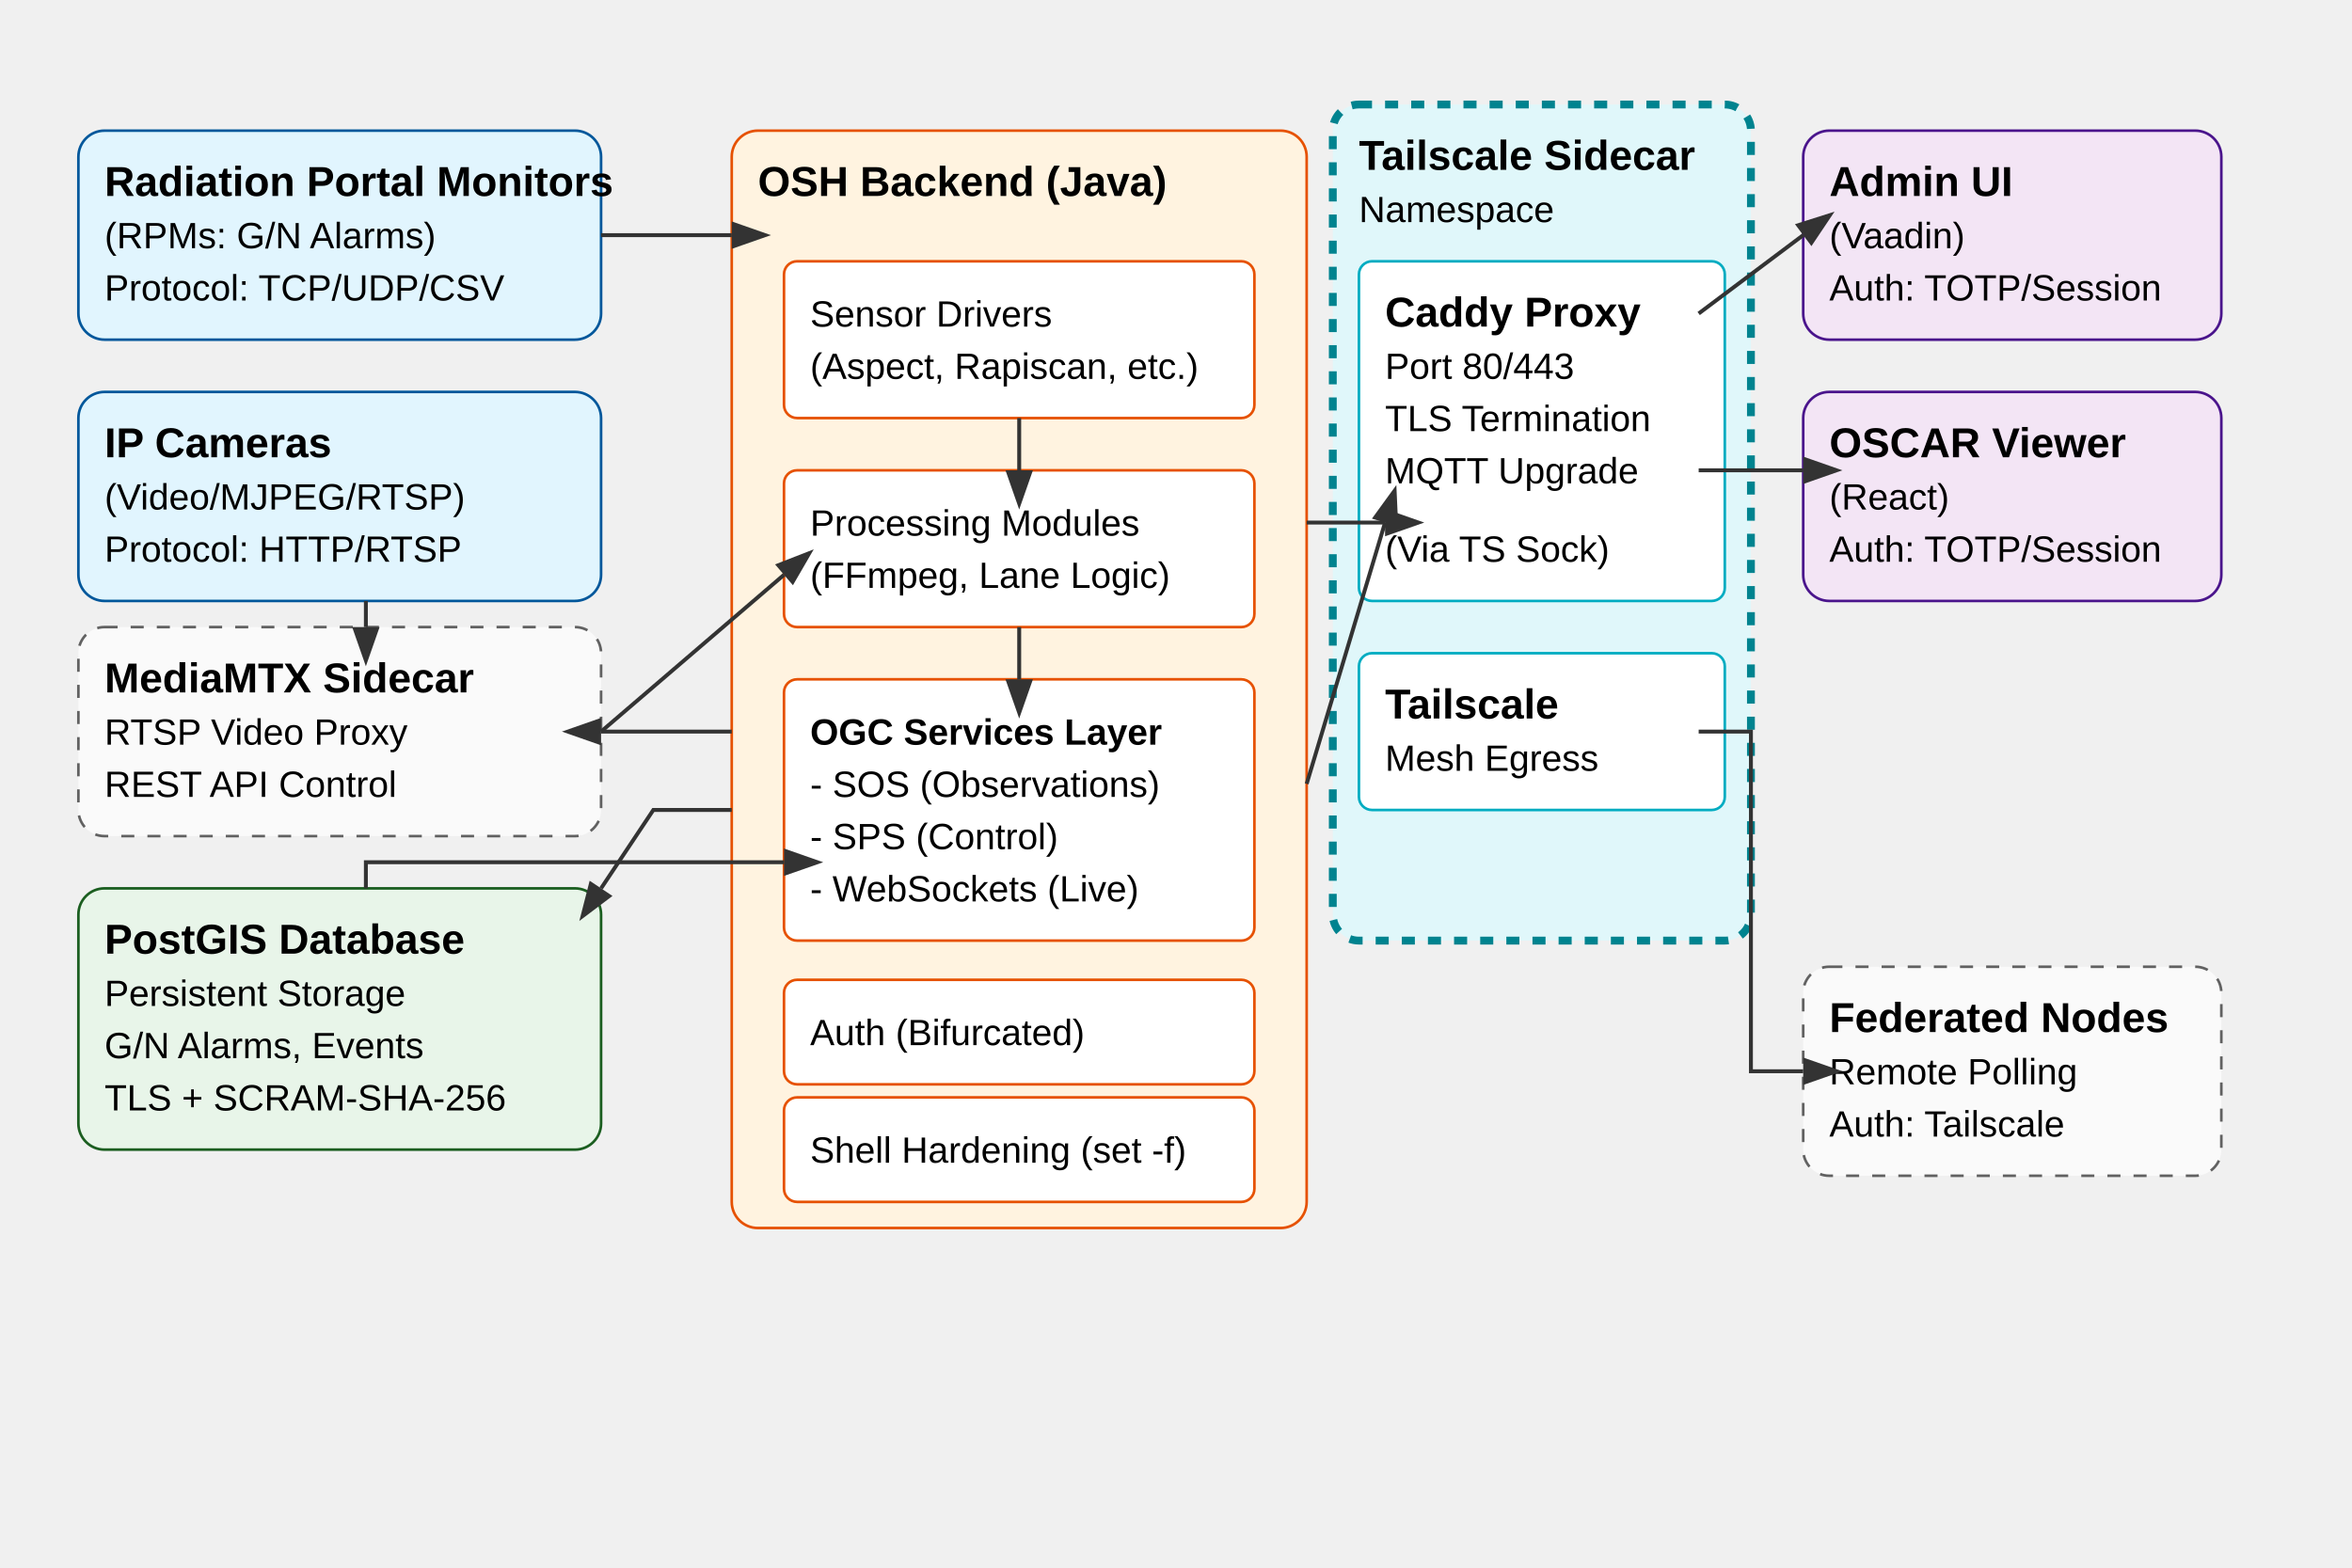
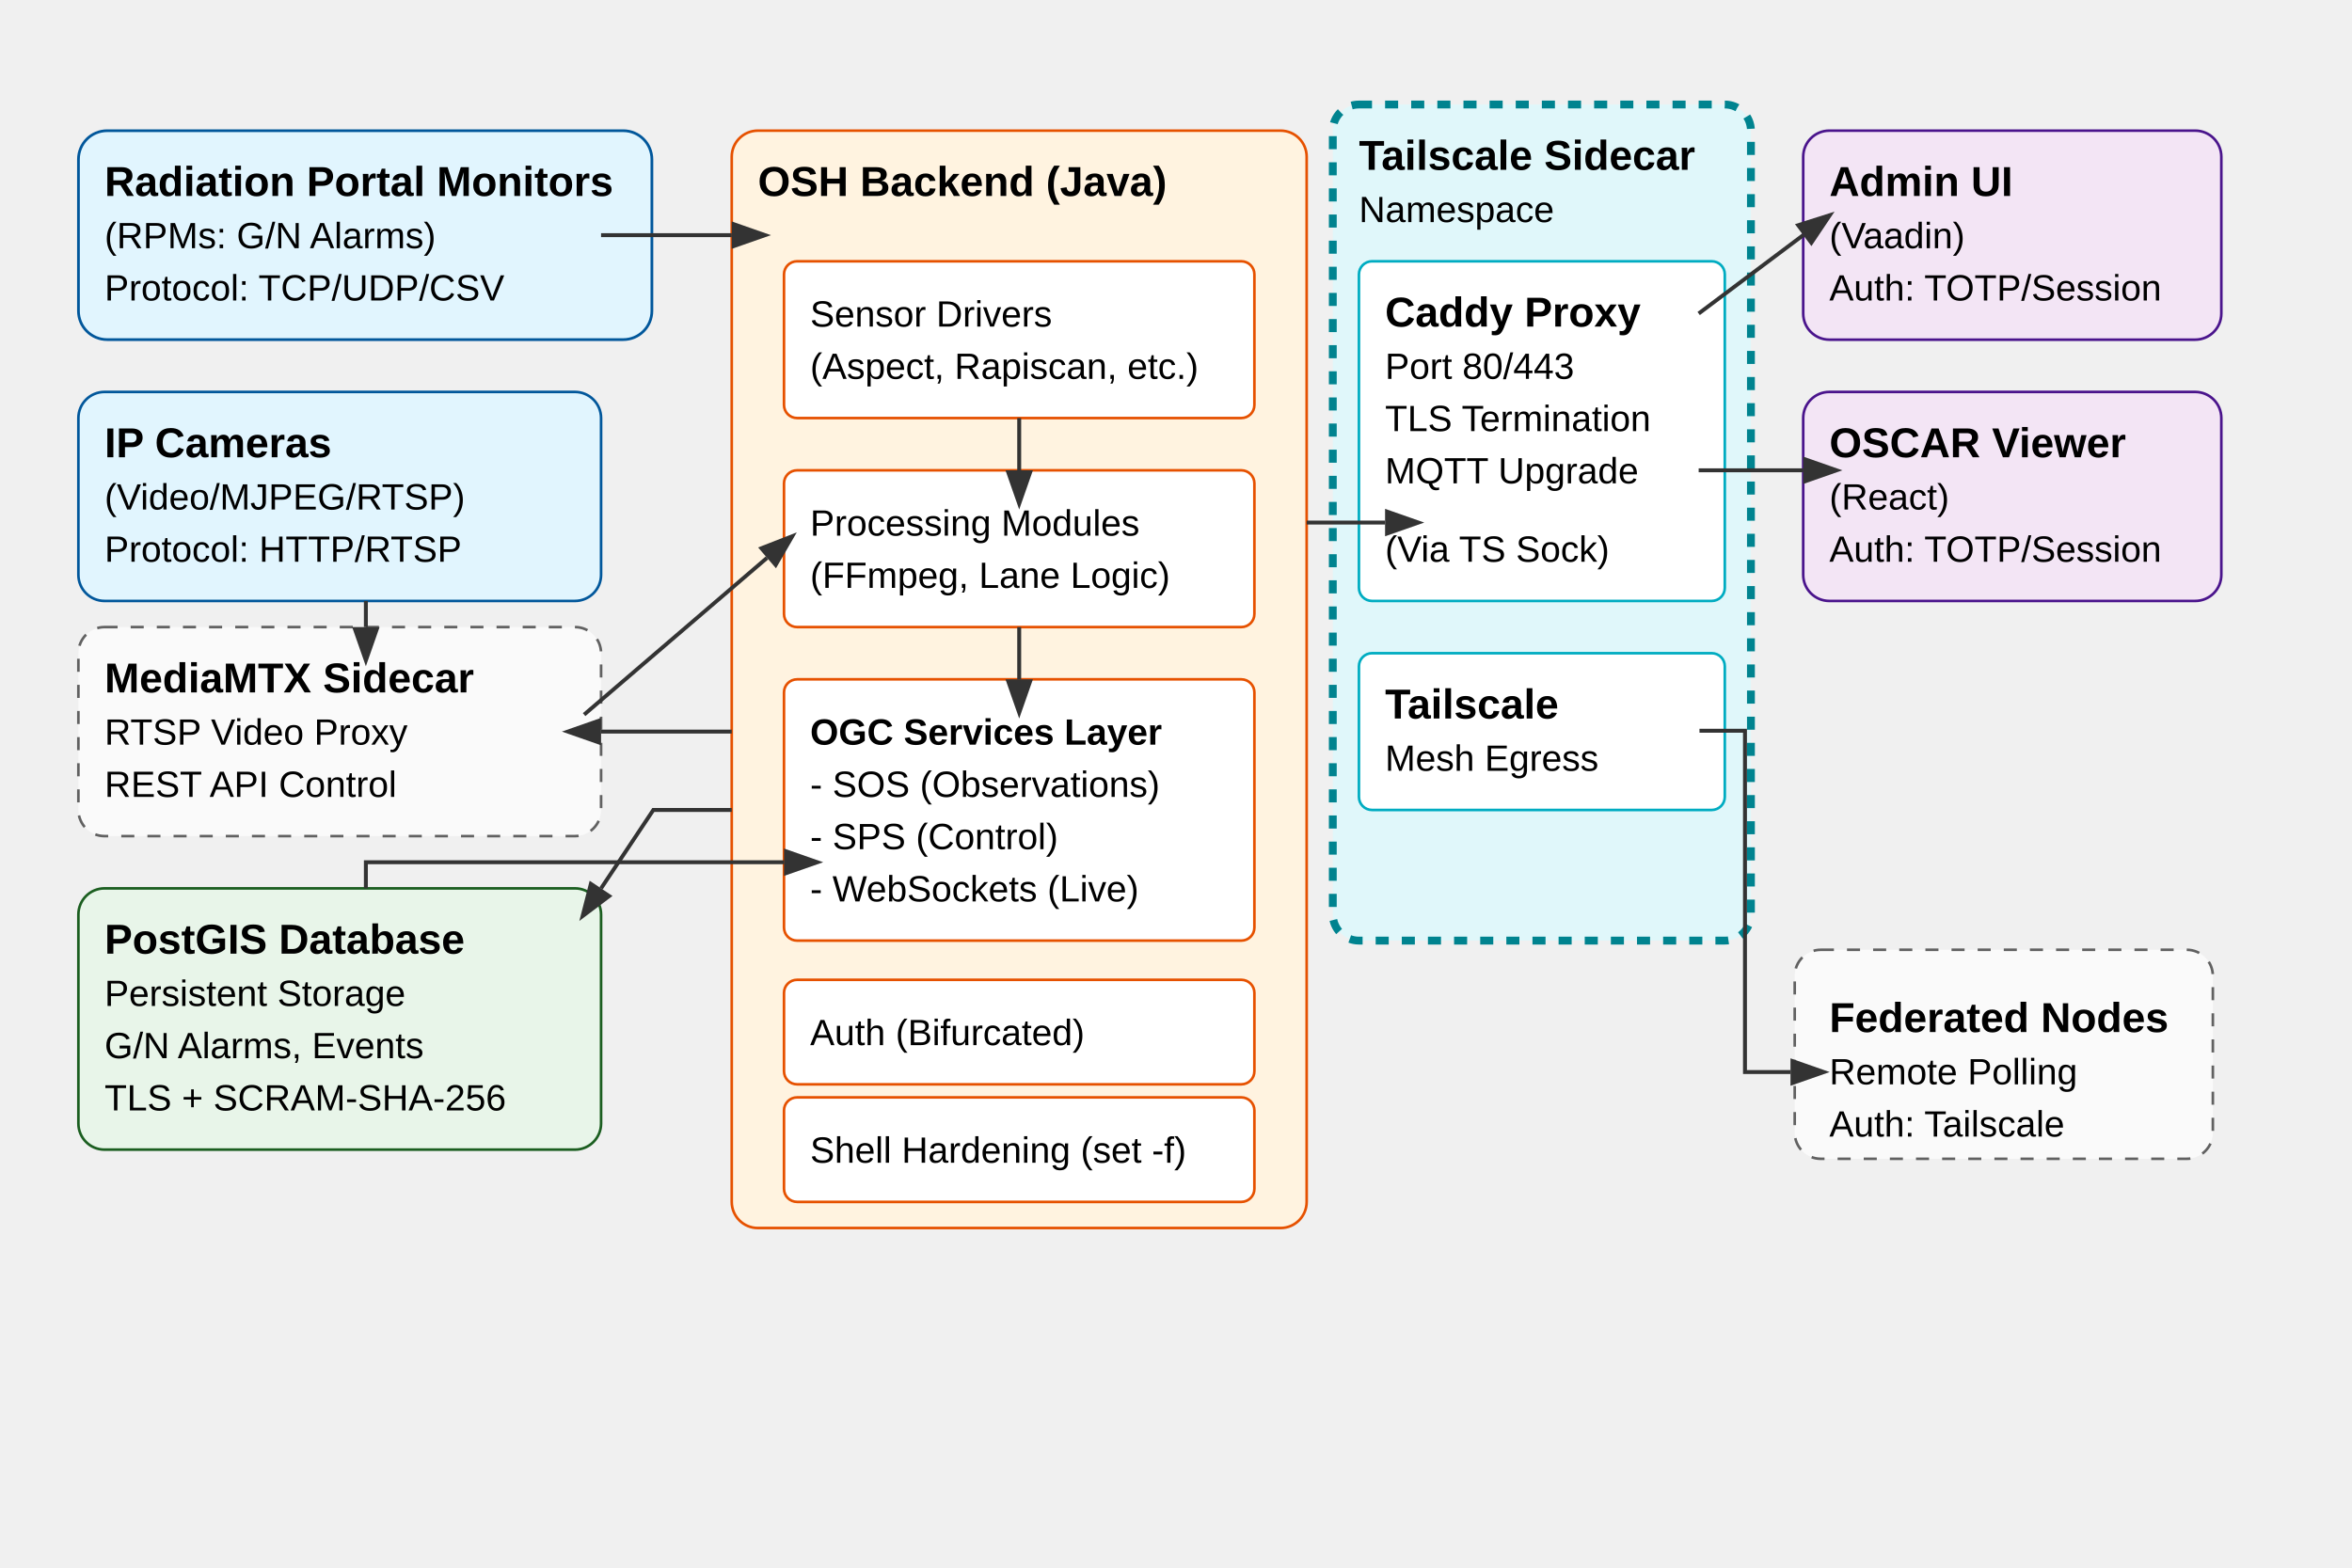
- <svg xmlns="http://www.w3.org/2000/svg" width="900" height="600">
-   <style>
+ <svg xmlns="http://www.w3.org/2000/svg" width="900" height="600" version="1.1" id="svg54">
+   <style id="style1">
    .box { fill: #f9f9f9; stroke: #333; stroke-width: 2; }
    .sensor { fill: #e1f5fe; stroke: #01579b; }
    .core { fill: #fff3e0; stroke: #e65100; }
    .db { fill: #e8f5e9; stroke: #1b5e20; }
    .ui { fill: #f3e5f5; stroke: #4a148c; }
    .ext { fill: #fafafa; stroke: #616161; stroke-dasharray: 5,5; }
    text { font-family: Arial, sans-serif; font-size: 14px; }
    .title { font-weight: bold; font-size: 16px; }
    .arrow { stroke: #333; stroke-width: 1.5; fill: none; marker-end: url(#arrowhead); }
  </style>
-   <defs>
+   <defs id="defs1">
    <marker id="arrowhead" markerWidth="10" markerHeight="7" refX="0" refY="3.5" orient="auto">
-       <polygon points="0 0, 10 3.5, 0 7" fill="#333" />
+       <polygon points="0 0, 10 3.5, 0 7" fill="#333" id="polygon1" />
    </marker>
  </defs>
-   <rect x="30" y="50" width="200" height="80" rx="10" class="sensor" />
-   <text x="40" y="75" class="title">Radiation Portal Monitors</text>
-   <text x="40" y="95">(RPMs: G/N Alarms)</text>
-   <text x="40" y="115">Protocol: TCP/UDP/CSV</text>
-   <rect x="30" y="150" width="200" height="80" rx="10" class="sensor" />
-   <text x="40" y="175" class="title">IP Cameras</text>
-   <text x="40" y="195">(Video/MJPEG/RTSP)</text>
-   <text x="40" y="215">Protocol: HTTP/RTSP</text>
-   <rect x="30" y="240" width="200" height="80" rx="10" class="ext" />
-   <text x="40" y="265" class="title">MediaMTX Sidecar</text>
-   <text x="40" y="285">RTSP Video Proxy</text>
-   <text x="40" y="305">REST API Control</text>
-   <rect x="280" y="50" width="220" height="420" rx="10" class="core" />
-   <text x="290" y="75" class="title">OSH Backend (Java)</text>
-   <rect x="300" y="100" width="180" height="60" rx="5" fill="#fff" stroke="#e65100" />
-   <text x="310" y="125">Sensor Drivers</text>
-   <text x="310" y="145">(Aspect, Rapiscan, etc.)</text>
-   <rect x="300" y="180" width="180" height="60" rx="5" fill="#fff" stroke="#e65100" />
-   <text x="310" y="205">Processing Modules</text>
-   <text x="310" y="225">(FFmpeg, Lane Logic)</text>
-   <rect x="300" y="260" width="180" height="100" rx="5" fill="#fff" stroke="#e65100" />
-   <text x="310" y="285" style="font-weight:bold">OGC Services Layer</text>
-   <text x="310" y="305">- SOS (Observations)</text>
-   <text x="310" y="325">- SPS (Control)</text>
-   <text x="310" y="345">- WebSockets (Live)</text>
-   <rect x="300" y="375" width="180" height="40" rx="5" fill="#fff" stroke="#e65100" />
-   <text x="310" y="400">Auth (Bifurcated)</text>
-   <rect x="300" y="420" width="180" height="40" rx="5" fill="#fff" stroke="#e65100" />
-   <text x="310" y="445">Shell Hardening (set -f)</text>
-   <rect x="30" y="340" width="200" height="100" rx="10" class="db" />
-   <text x="40" y="365" class="title">PostGIS Database</text>
-   <text x="40" y="385">Persistent Storage</text>
-   <text x="40" y="405">G/N Alarms, Events</text>
-   <text x="40" y="425">TLS + SCRAM-SHA-256</text>
-   <rect x="510" y="40" width="160" height="320" rx="10" class="ext" style="fill:#e0f7fa; stroke:#00838f; stroke-width:3" />
-   <text x="520" y="65" class="title">Tailscale Sidecar</text>
-   <text x="520" y="85">Namespace</text>
-   <rect x="520" y="100" width="140" height="130" rx="5" class="ui" style="stroke:#00acc1; fill:#ffffff" />
-   <text x="530" y="125" class="title">Caddy Proxy</text>
-   <text x="530" y="145">Port 80/443</text>
-   <text x="530" y="165">TLS Termination</text>
-   <text x="530" y="185">MQTT Upgrade</text>
-   <text x="530" y="215">(Via TS Sock)</text>
-   <rect x="520" y="250" width="140" height="60" rx="5" class="ui" style="stroke:#00acc1; fill:#ffffff" />
-   <text x="530" y="275" class="title">Tailscale</text>
-   <text x="530" y="295">Mesh Egress</text>
-   <rect x="690" y="50" width="160" height="80" rx="10" class="ui" />
-   <text x="700" y="75" class="title">Admin UI</text>
-   <text x="700" y="95">(Vaadin)</text>
-   <text x="700" y="115">Auth: TOTP/Session</text>
-   <rect x="690" y="150" width="160" height="80" rx="10" class="ui" />
-   <text x="700" y="175" class="title">OSCAR Viewer</text>
-   <text x="700" y="195">(React)</text>
-   <text x="700" y="215">Auth: TOTP/Session</text>
-   <rect x="690" y="370" width="160" height="80" rx="10" class="ext" />
-   <text x="700" y="395" class="title">Federated Nodes</text>
-   <text x="700" y="415">Remote Polling</text>
-   <text x="700" y="435">Auth: Tailscale</text>
-   <path d="M 230 90 L 280 90" class="arrow" />
-   <path d="M 140 230 L 140 240" class="arrow" />
-   <path d="M 230 280 L 300 220" class="arrow" />
-   <path d="M 280 280 L 230 280" class="arrow" />
-   <path d="M 390 160 L 390 180" class="arrow" />
-   <path d="M 390 240 L 390 260" class="arrow" />
-   <path d="M 280 310 L 250 310 L 230 340" class="arrow" />
-   <path d="M 140 340 L 140 330 L 300 330" class="arrow" />
-   <path d="M 500 200 L 530 200" class="arrow" />
-   <path d="M 500 300 L 530 200" class="arrow" />
-   <path d="M 650 120 L 690 90" class="arrow" />
-   <path d="M 650 180 L 690 180" class="arrow" />
-   <path d="M 650 280 L 670 280 L 670 410 L 690 410" class="arrow" />
+   <rect x="30.024" y="50.024" width="219.424" height="79.953" rx="10.971" class="sensor" id="rect1" style="stroke-width:1.047" />
+   <text x="40" y="75" class="title" id="text1">Radiation Portal Monitors</text>
+   <text x="40" y="95" id="text2">(RPMs: G/N Alarms)</text>
+   <text x="40" y="115" id="text3">Protocol: TCP/UDP/CSV</text>
+   <rect x="30" y="150" width="200" height="80" rx="10" class="sensor" id="rect3" />
+   <text x="40" y="175" class="title" id="text4">IP Cameras</text>
+   <text x="40" y="195" id="text5">(Video/MJPEG/RTSP)</text>
+   <text x="40" y="215" id="text6">Protocol: HTTP/RTSP</text>
+   <rect x="30" y="240" width="200" height="80" rx="10" class="ext" id="rect6" />
+   <text x="40" y="265" class="title" id="text7">MediaMTX Sidecar</text>
+   <text x="40" y="285" id="text8">RTSP Video Proxy</text>
+   <text x="40" y="305" id="text9">REST API Control</text>
+   <rect x="280" y="50" width="220" height="420" rx="10" class="core" id="rect9" />
+   <text x="290" y="75" class="title" id="text10">OSH Backend (Java)</text>
+   <rect x="300" y="100" width="180" height="60" rx="5" fill="#fff" stroke="#e65100" id="rect10" />
+   <text x="310" y="125" id="text11">Sensor Drivers</text>
+   <text x="310" y="145" id="text12">(Aspect, Rapiscan, etc.)</text>
+   <rect x="300" y="180" width="180" height="60" rx="5" fill="#fff" stroke="#e65100" id="rect12" />
+   <text x="310" y="205" id="text13">Processing Modules</text>
+   <text x="310" y="225" id="text14">(FFmpeg, Lane Logic)</text>
+   <rect x="300" y="260" width="180" height="100" rx="5" fill="#fff" stroke="#e65100" id="rect14" />
+   <text x="310" y="285" style="font-weight:bold" id="text15">OGC Services Layer</text>
+   <text x="310" y="305" id="text16">- SOS (Observations)</text>
+   <text x="310" y="325" id="text17">- SPS (Control)</text>
+   <text x="310" y="345" id="text18">- WebSockets (Live)</text>
+   <rect x="300" y="375" width="180" height="40" rx="5" fill="#fff" stroke="#e65100" id="rect18" />
+   <text x="310" y="400" id="text19">Auth (Bifurcated)</text>
+   <rect x="300" y="420" width="180" height="40" rx="5" fill="#fff" stroke="#e65100" id="rect19" />
+   <text x="310" y="445" id="text20">Shell Hardening (set -f)</text>
+   <rect x="30" y="340" width="200" height="100" rx="10" class="db" id="rect20" />
+   <text x="40" y="365" class="title" id="text21">PostGIS Database</text>
+   <text x="40" y="385" id="text22">Persistent Storage</text>
+   <text x="40" y="405" id="text23">G/N Alarms, Events</text>
+   <text x="40" y="425" id="text24">TLS + SCRAM-SHA-256</text>
+   <rect x="510" y="40" width="160" height="320" rx="10" class="ext" style="fill:#e0f7fa; stroke:#00838f; stroke-width:3" id="rect24" />
+   <text x="520" y="65" class="title" id="text25">Tailscale Sidecar</text>
+   <text x="520" y="85" id="text26">Namespace</text>
+   <rect x="520" y="100" width="140" height="130" rx="5" class="ui" style="stroke:#00acc1; fill:#ffffff" id="rect26" />
+   <text x="530" y="125" class="title" id="text27">Caddy Proxy</text>
+   <text x="530" y="145" id="text28">Port 80/443</text>
+   <text x="530" y="165" id="text29">TLS Termination</text>
+   <text x="530" y="185" id="text30">MQTT Upgrade</text>
+   <text x="530" y="215" id="text31">(Via TS Sock)</text>
+   <rect x="520" y="250" width="140" height="60" rx="5" class="ui" style="stroke:#00acc1; fill:#ffffff" id="rect31" />
+   <text x="530" y="275" class="title" id="text32">Tailscale</text>
+   <text x="530" y="295" id="text33">Mesh Egress</text>
+   <rect x="690" y="50" width="160" height="80" rx="10" class="ui" id="rect33" />
+   <text x="700" y="75" class="title" id="text34">Admin UI</text>
+   <text x="700" y="95" id="text35">(Vaadin)</text>
+   <text x="700" y="115" id="text36">Auth: TOTP/Session</text>
+   <rect x="690" y="150" width="160" height="80" rx="10" class="ui" id="rect36" />
+   <text x="700" y="175" class="title" id="text37">OSCAR Viewer</text>
+   <text x="700" y="195" id="text38">(React)</text>
+   <text x="700" y="215" id="text39">Auth: TOTP/Session</text>
+   <rect x="686.755" y="363.51" width="160" height="80" rx="10" class="ext" id="rect39" />
+   <text x="700" y="395" class="title" id="text40">Federated Nodes</text>
+   <text x="700" y="415" id="text41">Remote Polling</text>
+   <text x="700" y="435" id="text42">Auth: Tailscale</text>
+   <path d="M 230 90 L 280 90" class="arrow" id="path42" />
+   <path d="M 140 230 L 140 240" class="arrow" id="path43" />
+   <path d="m 223.51,273.51 70,-60" class="arrow" id="path44" />
+   <path d="M 280 280 L 230 280" class="arrow" id="path45" />
+   <path d="M 390 160 L 390 180" class="arrow" id="path46" />
+   <path d="M 390 240 L 390 260" class="arrow" id="path47" />
+   <path d="M 280 310 L 250 310 L 230 340" class="arrow" id="path48" />
+   <path d="M 140 340 L 140 330 L 300 330" class="arrow" id="path49" />
+   <path d="M 500 200 L 530 200" class="arrow" id="path50" />
+   <path d="M 650 120 L 690 90" class="arrow" id="path52" />
+   <path d="M 650 180 L 690 180" class="arrow" id="path53" />
+   <path d="m 650.306,279.674 h 17.417 v 130.629 h 17.417" class="arrow" id="path54" />
</svg>
